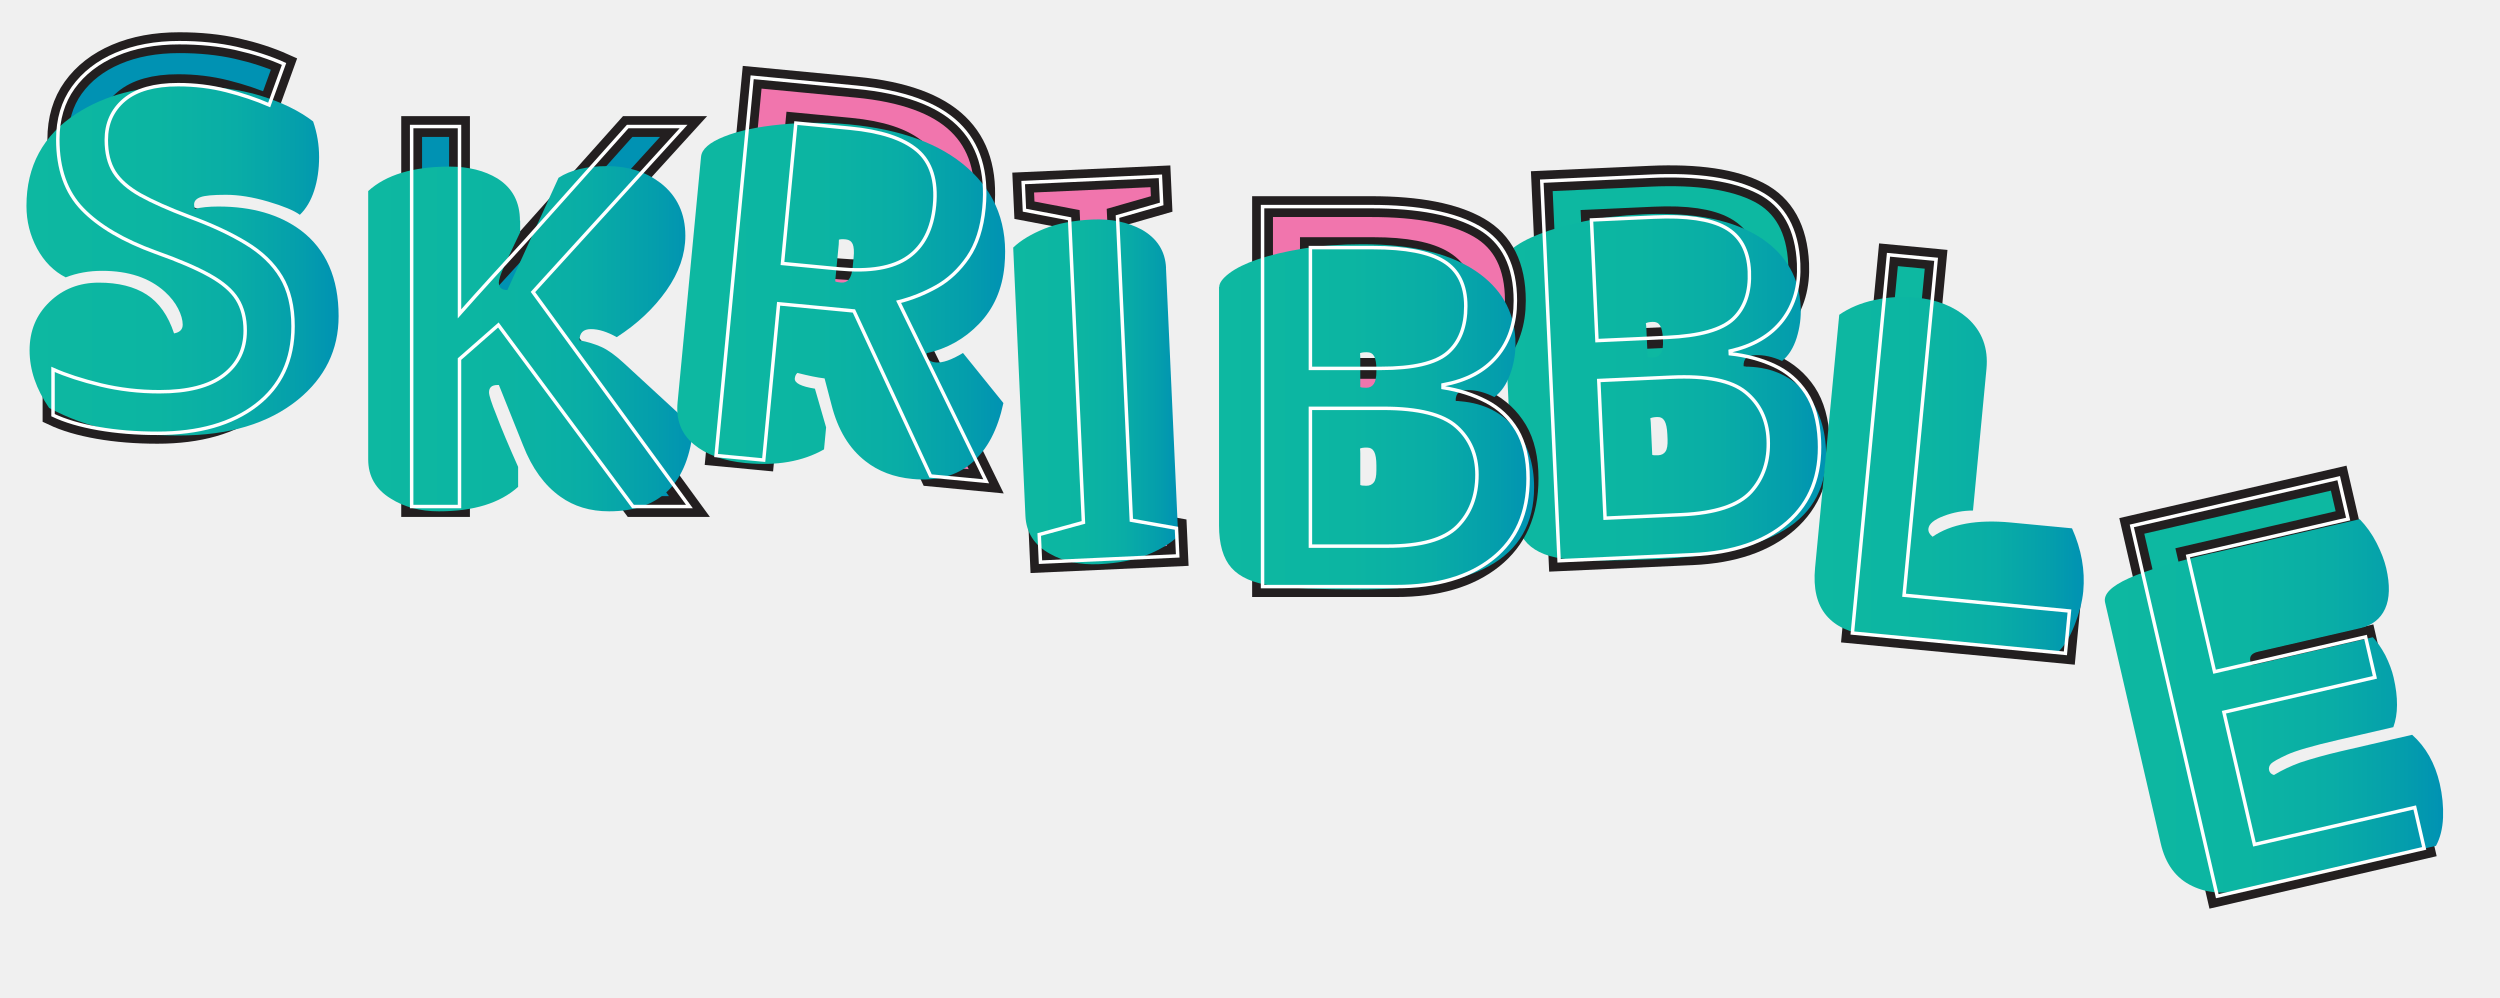
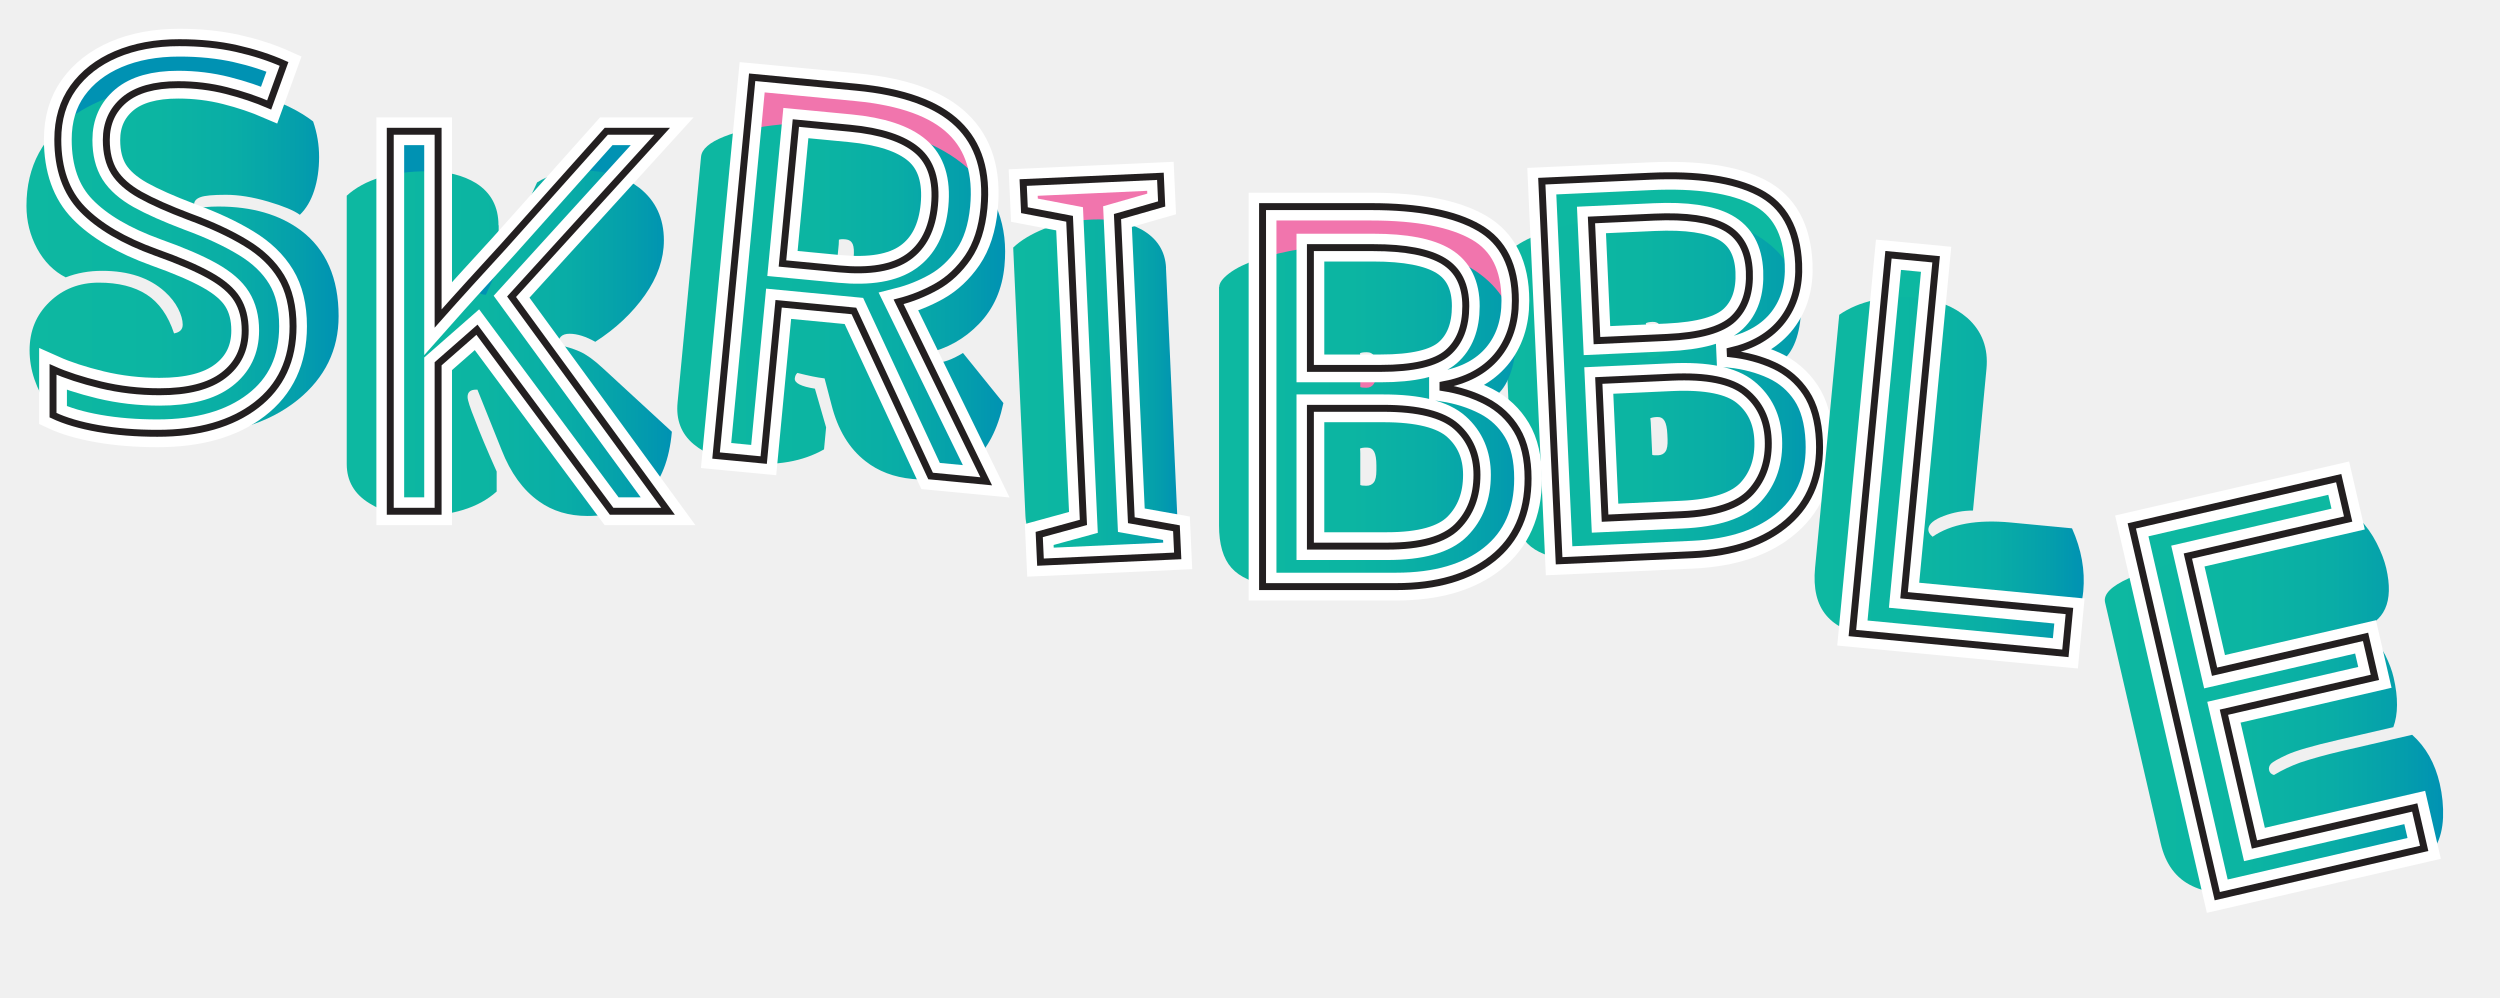
<svg xmlns="http://www.w3.org/2000/svg" xmlns:xlink="http://www.w3.org/1999/xlink" version="1.1" viewBox="0 0 360 143.66">
  <defs>
    <style>
      .cls-1 {
        fill: url(#linear-gradient-15);
      }

      .cls-2 {
        fill: url(#linear-gradient-13);
      }

      .cls-3, .cls-4, .cls-5, .cls-6, .cls-7, .cls-8, .cls-9, .cls-10, .cls-11, .cls-12, .cls-13, .cls-14, .cls-15, .cls-16, .cls-17, .cls-18, .cls-19, .cls-20, .cls-21, .cls-22, .cls-23, .cls-24, .cls-25, .cls-26, .cls-27, .cls-28, .cls-29, .cls-30, .cls-31, .cls-32 {
        font-family: Modak, Modak;
        stroke-miterlimit: 10;
      }

-       .cls-3, .cls-4, .cls-5, .cls-6, .cls-7, .cls-9, .cls-10, .cls-11, .cls-12, .cls-13, .cls-14, .cls-15, .cls-16, .cls-18, .cls-19, .cls-23, .cls-25, .cls-26, .cls-27, .cls-30, .cls-31, .cls-32 {
+       .cls-3, .cls-5, .cls-6, .cls-7, .cls-8, .cls-9, .cls-11, .cls-12, .cls-13, .cls-14, .cls-15, .cls-16, .cls-17, .cls-18, .cls-19, .cls-22, .cls-24, .cls-25, .cls-26, .cls-29, .cls-31, .cls-32 {
        stroke: #231f20;
      }

-       .cls-3, .cls-4, .cls-5, .cls-6, .cls-7, .cls-10, .cls-11, .cls-12, .cls-14, .cls-15, .cls-16, .cls-25, .cls-30, .cls-31 {
+       .cls-3, .cls-5, .cls-6, .cls-7, .cls-9, .cls-11, .cls-12, .cls-13, .cls-15, .cls-16, .cls-17, .cls-24, .cls-29, .cls-31 {
        stroke-width: 3px;
      }

-       .cls-3, .cls-7, .cls-10, .cls-12, .cls-16, .cls-25 {
+       .cls-3, .cls-9, .cls-11, .cls-13, .cls-17, .cls-24 {
        fill: #0db8a1;
      }

-       .cls-3, .cls-19, .cls-20, .cls-30 {
+       .cls-3, .cls-18, .cls-21, .cls-29 {
        font-size: 76.64px;
      }

-       .cls-4, .cls-6, .cls-21, .cls-32 {
+       .cls-4, .cls-8, .cls-10, .cls-14, .cls-18, .cls-19, .cls-20, .cls-21, .cls-22, .cls-23, .cls-25, .cls-26, .cls-27, .cls-28, .cls-30, .cls-32 {
+         fill: none;
+       }
+ 
+       .cls-4, .cls-9, .cls-25, .cls-31 {
+         font-size: 76.64px;
+       }
+ 
+       .cls-4, .cls-10, .cls-20, .cls-21, .cls-23, .cls-27, .cls-28, .cls-30 {
+         stroke: #fff;
+         stroke-width: 4px;
+       }
+ 
+       .cls-5, .cls-7, .cls-20, .cls-32 {
        font-size: 81.32px;
      }

-       .cls-4, .cls-15 {
+       .cls-5, .cls-16 {
        fill: #0092b3;
      }

-       .cls-5, .cls-6, .cls-11, .cls-14, .cls-30, .cls-31 {
+       .cls-6, .cls-7, .cls-12, .cls-15, .cls-29, .cls-31 {
        fill: #f175ad;
      }

-       .cls-5, .cls-15, .cls-24, .cls-27 {
+       .cls-6, .cls-8, .cls-16, .cls-23 {
        font-size: 76.64px;
      }

      .cls-33 {
        fill: url(#linear-gradient-2);
      }

      .cls-34 {
        fill: url(#linear-gradient-10);
      }

      .cls-35 {
        fill: url(#linear-gradient-12);
      }

-       .cls-7, .cls-9, .cls-22, .cls-31 {
-         font-size: 76.64px;
-       }
- 
-       .cls-8, .cls-9, .cls-13, .cls-17, .cls-18, .cls-19, .cls-20, .cls-21, .cls-22, .cls-23, .cls-24, .cls-26, .cls-27, .cls-28, .cls-29, .cls-32 {
-         fill: none;
-       }
- 
-       .cls-8, .cls-11, .cls-13, .cls-16 {
+       .cls-10, .cls-12, .cls-14, .cls-17 {
        font-size: 81.32px;
      }

-       .cls-8, .cls-17, .cls-20, .cls-21, .cls-22, .cls-24, .cls-28, .cls-29 {
-         stroke: #fff;
-       }
- 
-       .cls-8, .cls-21, .cls-28, .cls-29 {
-         stroke-width: 4px;
-       }
- 
-       .cls-9, .cls-19, .cls-23, .cls-27 {
-         stroke-width: .25px;
-       }
- 
-       .cls-10, .cls-14, .cls-26, .cls-28 {
+       .cls-11, .cls-15, .cls-26, .cls-27 {
        font-size: 81.31px;
      }

-       .cls-12, .cls-18, .cls-29 {
+       .cls-13, .cls-19, .cls-28 {
        font-size: 81.23px;
      }

      .cls-36 {
        fill: url(#linear-gradient-4);
      }

      .cls-37 {
        fill: url(#linear-gradient-3);
      }

      .cls-38 {
        fill: url(#linear-gradient-5);
      }

-       .cls-17, .cls-20, .cls-22, .cls-24 {
-         stroke-width: .5px;
-       }
- 
-       .cls-17, .cls-23, .cls-25 {
-         font-size: 76.64px;
-       }
- 
      .cls-39 {
        fill: url(#linear-gradient-8);
      }

      .cls-40 {
        fill: url(#linear-gradient-14);
+       }
+ 
+       .cls-22, .cls-24, .cls-30 {
+         font-size: 76.64px;
      }

      .cls-41 {
        fill: url(#linear-gradient-7);
      }

      .cls-42 {
        fill: url(#linear-gradient-9);
      }

      .cls-43 {
        fill: url(#linear-gradient-11);
      }

      .cls-44 {
        fill: url(#linear-gradient-6);
      }

      .cls-45 {
        display: none;
      }

      .cls-46 {
        fill: url(#linear-gradient-16);
      }

      .cls-47 {
        fill: url(#linear-gradient);
      }
    </style>
    <linearGradient id="linear-gradient" x1="3.73" y1="38.18" x2="50.31" y2="38.18" gradientUnits="userSpaceOnUse">
      <stop offset="0" stop-color="#0092b3" />
      <stop offset=".3" stop-color="#0192b0" />
      <stop offset=".48" stop-color="#0595a8" />
      <stop offset=".63" stop-color="#0c9a99" />
      <stop offset=".76" stop-color="#16a085" />
      <stop offset=".88" stop-color="#22a96b" />
      <stop offset=".99" stop-color="#32b34b" />
      <stop offset="1" stop-color="#33b44a" />
    </linearGradient>
    <linearGradient id="linear-gradient-2" x1="51.84" y1="49.42" x2="100.35" y2="49.42" xlink:href="#linear-gradient" />
    <linearGradient id="linear-gradient-3" x1="97.6" y1="44.69" x2="146.51" y2="44.69" xlink:href="#linear-gradient" />
    <linearGradient id="linear-gradient-4" x1="145.86" y1="58.3" x2="170.49" y2="58.3" xlink:href="#linear-gradient" />
    <linearGradient id="linear-gradient-5" x1="216.28" y1="55.27" x2="264.61" y2="55.27" xlink:href="#linear-gradient" />
    <linearGradient id="linear-gradient-6" x1="174.37" y1="61.4" x2="221.37" y2="61.4" xlink:href="#linear-gradient" />
    <linearGradient id="linear-gradient-7" x1="261.37" y1="68.98" x2="301.55" y2="68.98" xlink:href="#linear-gradient" />
    <linearGradient id="linear-gradient-8" x1="302.42" y1="103.12" x2="352.91" y2="103.12" xlink:href="#linear-gradient" />
    <linearGradient id="linear-gradient-9" x1="3.81" y1="37.51" x2="48.76" y2="37.51" gradientUnits="userSpaceOnUse">
      <stop offset="0" stop-color="#0db8a1" />
      <stop offset=".42" stop-color="#0cb5a2" />
      <stop offset=".67" stop-color="#09ada6" />
      <stop offset=".88" stop-color="#049eac" />
      <stop offset="1" stop-color="#0092b3" />
    </linearGradient>
-     <linearGradient id="linear-gradient-10" x1="53.04" y1="48.77" x2="99.86" y2="48.77" xlink:href="#linear-gradient-9" />
+     <linearGradient id="linear-gradient-10" x1="49.95" y1="49.44" x2="96.77" y2="49.44" xlink:href="#linear-gradient-9" />
    <linearGradient id="linear-gradient-11" x1="97.53" y1="43.36" x2="144.74" y2="43.36" xlink:href="#linear-gradient-9" />
    <linearGradient id="linear-gradient-12" x1="145.89" y1="56.42" x2="169.67" y2="56.42" xlink:href="#linear-gradient-9" />
    <linearGradient id="linear-gradient-13" x1="216.31" y1="55.76" x2="262.95" y2="55.76" xlink:href="#linear-gradient-9" />
    <linearGradient id="linear-gradient-14" x1="175.57" y1="60.03" x2="220.92" y2="60.03" xlink:href="#linear-gradient-9" />
    <linearGradient id="linear-gradient-15" x1="261.3" y1="68.39" x2="300.07" y2="68.39" xlink:href="#linear-gradient-9" />
    <linearGradient id="linear-gradient-16" x1="303.08" y1="101.65" x2="351.81" y2="101.65" xlink:href="#linear-gradient-9" />
  </defs>
  <g>
    <g id="Layer_1" class="cls-45">
      <text />
      <g>
-         <text class="cls-4" transform="translate(3.66 63.77) scale(.98 1)">
+         <text class="cls-5" transform="translate(3.66 63.77) scale(.98 1)">
          <tspan x="0" y="0">S</tspan>
        </text>
        <path class="cls-47" d="M25.76,49.32c.85-.16,1.28-.6,1.28-1.33s-.23-1.55-.68-2.46c-.45-.91-1.12-1.78-2-2.6-2.3-2.12-5.42-3.18-9.35-3.18-1.94,0-3.75.33-5.43.99-1.78-.93-3.21-2.4-4.27-4.41-1.06-2.01-1.59-4.18-1.59-6.51,0-6.09,2.48-10.79,7.45-14.1,4.27-2.83,9.53-4.25,15.78-4.25,4.65,0,8.57.51,11.75,1.53,3.18,1.02,5.78,2.32,7.79,3.91.59,1.75.89,3.56.89,5.44s-.25,3.59-.74,5.12c-.49,1.54-1.2,2.77-2.13,3.69-.88-.66-2.47-1.34-4.77-2.03-2.3-.69-4.4-1.03-6.28-1.03s-3.15.12-3.78.36c-.63.24-.95.61-.95,1.11,0,.24.04.46.12.67.9-.24,2.07-.36,3.49-.36,5.04,0,9.15,1.22,12.33,3.65,3.75,2.91,5.62,7.28,5.62,13.1,0,5.14-2.03,9.4-6.09,12.79-4.4,3.63-10.3,5.44-17.72,5.44-4.09,0-7.63-.31-10.63-.93-3-.62-5.92-1.71-8.76-3.28-1.94-2.89-2.91-5.82-2.91-8.8s.99-5.45,2.99-7.41c1.99-1.96,4.44-2.94,7.35-2.94s5.29.61,7.14,1.83c1.85,1.22,3.21,3.2,4.09,5.96Z" />
-         <text class="cls-21" transform="translate(3.66 63.77) scale(.98 1)">
+         <text class="cls-20" transform="translate(3.66 63.77) scale(.98 1)">
          <tspan x="0" y="0">S</tspan>
        </text>
        <text class="cls-32" transform="translate(3.66 63.77) scale(.98 1)">
          <tspan x="0" y="0">S</tspan>
        </text>
      </g>
      <g>
-         <text class="cls-4" transform="translate(50.6 75.07) scale(.98 1)">
+         <text class="cls-5" transform="translate(50.6 75.07) scale(.98 1)">
          <tspan x="0" y="0">K</tspan>
        </text>
        <path class="cls-33" d="M74.49,31.39v1.79c-1.03,2.2-1.82,3.91-2.37,5.14-.54,1.23-.81,2.07-.81,2.52,0,.77.43,1.15,1.28,1.15l7.64-17.15c1.78-1.19,4.22-1.79,7.31-1.79s5.75.87,7.97,2.62c2.43,1.96,3.65,4.63,3.65,8.02,0,2.83-.94,5.62-2.83,8.36-1.89,2.74-4.36,5.12-7.41,7.13-1.42-.82-2.7-1.23-3.84-1.23s-1.71.57-1.71,1.71c1.19.24,2.27.58,3.24,1.01.97.44,2.11,1.28,3.43,2.52l10.31,9.73c-.75,8.58-4.94,12.87-12.56,12.87-2.82,0-5.23-.74-7.25-2.22-2.38-1.72-4.24-4.34-5.58-7.86l-3.61-9.21h-.19c-.85,0-1.28.37-1.28,1.11,0,.48.36,1.63,1.09,3.45.72,1.99,1.81,4.63,3.26,7.94v3.06c-2.71,2.49-6.66,3.73-11.83,3.73-2.79,0-5.18-.65-7.17-1.95-2.25-1.4-3.37-3.4-3.37-6V26.86c2.66-2.49,6.71-3.73,12.14-3.73,2.82,0,5.21.61,7.17,1.83,2.22,1.46,3.33,3.6,3.33,6.43Z" />
-         <text class="cls-21" transform="translate(50.6 75.07) scale(.98 1)">
+         <text class="cls-20" transform="translate(50.6 75.07) scale(.98 1)">
          <tspan x="0" y="0">K</tspan>
        </text>
        <text class="cls-32" transform="translate(50.6 75.07) scale(.98 1)">
          <tspan x="0" y="0">K</tspan>
        </text>
      </g>
      <g>
-         <text class="cls-14" transform="translate(95.71 67.53) rotate(5.58) scale(.98 1) skewX(.26)">
+         <text class="cls-15" transform="translate(95.71 67.53) rotate(5.58) scale(.98 1) skewX(.26)">
          <tspan x="0" y="0">R</tspan>
        </text>
        <path class="cls-37" d="M140.23,52.61l6.03,7.65c-.85,4.07-2.41,7.1-4.69,9.12-2.28,2.01-5.24,2.84-8.9,2.48-2.75-.27-5.08-1.18-6.99-2.72-2.44-1.94-4.13-4.82-5.08-8.63l-1.03-4.01c-1.08-.13-2.43-.41-4.05-.83-.22.19-.35.47-.39.84-.07.71.94,1.24,3.01,1.57l1.67,5.91-.31,3.36c-3.16,1.85-7.05,2.54-11.69,2.09-3.32-.32-5.91-1.28-7.76-2.87-1.85-1.59-2.65-3.72-2.4-6.38l3.5-37.55c.11-1.16,1.25-2.18,3.44-3.07,2.19-.89,5-1.51,8.43-1.85,3.43-.34,6.84-.35,10.21-.02,7.72.75,13.6,2.96,17.65,6.63,4.26,3.85,6.11,8.85,5.54,15.02-.33,3.53-1.58,6.46-3.76,8.79-2.18,2.33-4.79,3.83-7.84,4.52-.08.84.38,1.31,1.37,1.41.99.1,2.34-.38,4.05-1.44ZM121.15,41.65c.09.09.39.16.88.21.49.05.88-.11,1.18-.48.29-.37.48-1,.57-1.9l.13-1.42c.09-.95.04-1.64-.14-2.07-.18-.43-.52-.67-1.02-.72-.5-.05-.85-.03-1.04.06.01.13,0,.36-.02.68l-.53,5.65Z" />
-         <text class="cls-28" transform="translate(95.71 67.53) rotate(5.58) scale(.98 1) skewX(.26)">
+         <text class="cls-27" transform="translate(95.71 67.53) rotate(5.58) scale(.98 1) skewX(.26)">
          <tspan x="0" y="0">R</tspan>
        </text>
        <text class="cls-26" transform="translate(95.71 67.53) rotate(5.58) scale(.98 1) skewX(.26)">
          <tspan x="0" y="0">R</tspan>
        </text>
      </g>
      <g>
-         <text class="cls-11" transform="translate(146.77 84.47) rotate(-2.68) scale(.98 1) skewX(-.13)">
+         <text class="cls-12" transform="translate(146.77 84.47) rotate(-2.68) scale(.98 1) skewX(-.13)">
          <tspan x="0" y="0">I</tspan>
        </text>
        <path class="cls-36" d="M168.67,39.36l1.83,40.98c-1.14,1.11-2.69,2.07-4.65,2.88-1.96.81-4.36,1.28-7.2,1.41-2.84.13-5.28-.4-7.33-1.6-2.31-1.3-3.52-3.23-3.64-5.79l-1.83-40.98c1.14-1.11,2.69-2.07,4.65-2.88,1.96-.81,4.34-1.28,7.16-1.41,2.81-.13,5.28.39,7.41,1.56,2.29,1.35,3.49,3.29,3.6,5.83Z" />
-         <text class="cls-8" transform="translate(146.77 84.47) rotate(-2.68) scale(.98 1) skewX(-.13)">
-           <tspan x="0" y="0">I</tspan>
-         </text>
-         <text class="cls-13" transform="translate(146.77 84.47) rotate(-2.68) scale(.98 1) skewX(-.13)">
-           <tspan x="0" y="0">I</tspan>
-         </text>
-       </g>
-       <g>
-         <text class="cls-16" transform="translate(217.08 82.14) rotate(-2.68) scale(.98 1) skewX(-.13)">
+         <text class="cls-10" transform="translate(146.77 84.47) rotate(-2.68) scale(.98 1) skewX(-.13)">
+           <tspan x="0" y="0">I</tspan>
+         </text>
+         <text class="cls-14" transform="translate(146.77 84.47) rotate(-2.68) scale(.98 1) skewX(-.13)">
+           <tspan x="0" y="0">I</tspan>
+         </text>
+       </g>
+       <g>
+         <text class="cls-17" transform="translate(217.08 82.14) rotate(-2.68) scale(.98 1) skewX(-.13)">
          <tspan x="0" y="0">B</tspan>
        </text>
        <path class="cls-38" d="M216.28,36.34c-.03-.61.43-1.32,1.38-2.13,1.99-1.71,5.58-3.14,10.76-4.28,2.69-.58,5.66-.94,8.92-1.09,7.75-.36,13.68.9,17.79,3.78,3.61,2.54,5.51,6,5.7,10.39.07,1.59-.13,3.15-.61,4.7s-1.2,2.73-2.17,3.54c-1.4-.65-2.73-.95-4-.89-.59.03-1.04.17-1.34.42-.3.25-.43.7-.41,1.33,3.8-.02,6.82,1.24,9.06,3.79,1.99,2.32,3.07,5.26,3.23,8.83.25,5.53-1.83,9.65-6.24,12.38-4.13,2.55-10.46,4.03-18.98,4.43-5.97.28-10.35.29-13.16.04-2.81-.25-4.86-1.06-6.16-2.43-1.3-1.37-2.02-3.51-2.15-6.42l-1.62-36.38ZM237.99,50.63c.11.08.41.1.9.08s.86-.24,1.1-.65c.24-.41.34-1.06.3-1.96v-.24c-.05-.95-.19-1.63-.43-2.03-.24-.4-.61-.59-1.11-.56-.5.02-.84.09-1.02.21.03.13.05.36.07.67l.2,4.48ZM238.66,65.59c.11.07.41.1.9.08s.86-.21,1.1-.57c.24-.35.35-.97.31-1.84l-.03-.75c-.04-.98-.18-1.67-.42-2.09-.24-.41-.61-.61-1.11-.58-.5.02-.84.09-1.02.21.03.13.05.36.07.67l.22,4.88Z" />
-         <text class="cls-8" transform="translate(217.08 82.14) rotate(-2.68) scale(.98 1) skewX(-.13)">
-           <tspan x="0" y="0">B</tspan>
-         </text>
-         <text class="cls-13" transform="translate(217.08 82.14) rotate(-2.68) scale(.98 1) skewX(-.13)">
-           <tspan x="0" y="0">B</tspan>
-         </text>
-       </g>
-       <g>
-         <text class="cls-6" transform="translate(173.13 87.32) scale(.98 1)">
+         <text class="cls-10" transform="translate(217.08 82.14) rotate(-2.68) scale(.98 1) skewX(-.13)">
+           <tspan x="0" y="0">B</tspan>
+         </text>
+         <text class="cls-14" transform="translate(217.08 82.14) rotate(-2.68) scale(.98 1) skewX(-.13)">
+           <tspan x="0" y="0">B</tspan>
+         </text>
+       </g>
+       <g>
+         <text class="cls-7" transform="translate(173.13 87.32) scale(.98 1)">
          <tspan x="0" y="0">B</tspan>
        </text>
        <path class="cls-44" d="M174.37,41.54c0-.61.49-1.3,1.47-2.06,2.07-1.61,5.71-2.87,10.94-3.77,2.71-.45,5.7-.68,8.96-.68,7.76,0,13.62,1.54,17.61,4.61,3.49,2.7,5.23,6.25,5.23,10.64,0,1.59-.27,3.14-.81,4.67-.54,1.52-1.32,2.67-2.33,3.43-1.37-.71-2.69-1.07-3.96-1.07-.6,0-1.05.12-1.36.36s-.46.67-.46,1.31c3.8.16,6.76,1.56,8.88,4.21,1.89,2.41,2.83,5.4,2.83,8.97,0,5.53-2.26,9.56-6.79,12.07-4.24,2.36-10.62,3.53-19.16,3.53-5.97,0-10.35-.19-13.14-.58-2.79-.38-4.81-1.29-6.05-2.72-1.24-1.43-1.86-3.6-1.86-6.51v-36.41ZM195.42,56.83c.1.08.4.12.89.12s.87-.2,1.12-.6c.26-.4.39-1.05.39-1.95v-.24c0-.95-.11-1.63-.33-2.04-.22-.41-.58-.62-1.09-.62s-.85.05-1.03.16c.03.13.04.36.04.67v4.49ZM195.42,71.8c.1.08.4.12.89.12s.87-.17,1.12-.52c.26-.34.39-.95.39-1.83v-.75c0-.98-.11-1.68-.33-2.1-.22-.42-.58-.64-1.09-.64s-.85.05-1.03.16c.03.13.04.36.04.68v4.88Z" />
-         <text class="cls-21" transform="translate(173.13 87.32) scale(.98 1)">
+         <text class="cls-20" transform="translate(173.13 87.32) scale(.98 1)">
          <tspan x="0" y="0">B</tspan>
        </text>
        <text class="cls-32" transform="translate(173.13 87.32) scale(.98 1)">
          <tspan x="0" y="0">B</tspan>
        </text>
      </g>
      <g>
-         <text class="cls-10" transform="translate(259.34 92.39) rotate(5.58) scale(.98 1) skewX(.26)">
+         <text class="cls-11" transform="translate(259.34 92.39) rotate(5.58) scale(.98 1) skewX(.26)">
          <tspan x="0" y="0">L</tspan>
        </text>
        <path class="cls-41" d="M269.53,93.43c-2.86-.28-4.99-1.27-6.4-2.98-1.41-1.71-1.97-4.13-1.68-7.26l3.6-38.66c1.47-1.05,3.23-1.81,5.25-2.26,2.03-.45,4.1-.58,6.21-.37,3.11.3,5.68,1.35,7.69,3.15,2.17,2.02,3.11,4.61,2.82,7.77l-2.01,21.62c-1.45,0-2.91.27-4.36.83-1.46.56-2.22,1.21-2.29,1.95-.04.45.17.85.63,1.22,2.75-1.94,6.64-2.66,11.66-2.17l9.15.89c1.41,3.22,1.97,6.43,1.68,9.62-.15,1.58-.58,3.31-1.3,5.18-.72,1.87-1.58,3.28-2.57,4.22l-28.06-2.74Z" />
-         <text class="cls-28" transform="translate(259.34 92.39) rotate(5.58) scale(.98 1) skewX(.26)">
+         <text class="cls-27" transform="translate(259.34 92.39) rotate(5.58) scale(.98 1) skewX(.26)">
          <tspan x="0" y="0">L</tspan>
        </text>
        <text class="cls-26" transform="translate(259.34 92.39) rotate(5.58) scale(.98 1) skewX(.26)">
          <tspan x="0" y="0">L</tspan>
        </text>
      </g>
      <g>
-         <text class="cls-12" transform="translate(311.71 133.96) rotate(-13.31) scale(.98 1) skewX(-.61)">
+         <text class="cls-13" transform="translate(311.71 133.96) rotate(-13.31) scale(.98 1) skewX(-.61)">
          <tspan x="0" y="0">E</tspan>
        </text>
        <path class="cls-39" d="M318.66,79.74l21.8-5.16c1.01,1.07,1.85,2.29,2.54,3.66.68,1.37,1.15,2.64,1.41,3.8.59,2.61.53,4.68-.17,6.23s-1.94,2.54-3.73,2.96l-15.23,3.6c-.93.22-1.31.71-1.14,1.45l.07.31c.04.16.08.25.15.29l18.06-4.27c.63.69,1.25,1.61,1.85,2.74.6,1.24,1.01,2.38,1.25,3.41.69,3.07.68,5.6-.04,7.59l-8.2,1.94c-3.83.91-6.39,1.67-7.68,2.29-1.29.62-2.08,1.07-2.36,1.35-.28.31-.37.65-.29,1.01.08.36.32.6.72.73,1.21-.75,2.51-1.38,3.91-1.9,1.85-.63,3.88-1.2,6.1-1.73l10.62-2.51c2.04,1.86,3.41,4.34,4.11,7.46.4,1.75.56,3.48.49,5.18-.07,1.7-.42,3.14-1.05,4.33l-28.3,6.69c-3.12.74-5.8.56-8.04-.54-2.44-1.16-4.02-3.34-4.74-6.54l-8.3-36.79c-.28-1.24.9-2.47,3.54-3.69,2.64-1.22,6.86-2.52,12.65-3.89Z" />
-         <text class="cls-29" transform="translate(311.71 133.96) rotate(-13.31) scale(.98 1) skewX(-.61)">
-           <tspan x="0" y="0">E</tspan>
-         </text>
-         <text class="cls-18" transform="translate(311.71 133.96) rotate(-13.31) scale(.98 1) skewX(-.61)">
+         <text class="cls-28" transform="translate(311.71 133.96) rotate(-13.31) scale(.98 1) skewX(-.61)">
+           <tspan x="0" y="0">E</tspan>
+         </text>
+         <text class="cls-19" transform="translate(311.71 133.96) rotate(-13.31) scale(.98 1) skewX(-.61)">
          <tspan x="0" y="0">E</tspan>
        </text>
      </g>
    </g>
    <g id="Layer_2">
      <text />
      <g>
-         <text class="cls-15" transform="translate(3.73 61.63)">
+         <text class="cls-16" transform="translate(3.73 61.63)">
          <tspan x="0" y="0">S</tspan>
        </text>
        <path class="cls-42" d="M25.07,48.01c.82-.15,1.24-.57,1.24-1.25s-.22-1.46-.66-2.32-1.08-1.68-1.93-2.45c-2.22-2-5.23-2.99-9.02-2.99-1.87,0-3.62.31-5.24.94-1.72-.87-3.09-2.26-4.12-4.15-1.02-1.9-1.53-3.94-1.53-6.14,0-5.74,2.4-10.17,7.19-13.29,4.12-2.67,9.19-4,15.23-4,4.49,0,8.27.48,11.34,1.44,3.07.96,5.58,2.19,7.52,3.69.57,1.65.86,3.36.86,5.13s-.24,3.38-.71,4.83c-.47,1.45-1.16,2.61-2.06,3.48-.85-.62-2.38-1.26-4.6-1.91-2.22-.65-4.24-.97-6.06-.97s-3.04.11-3.65.34c-.61.22-.92.57-.92,1.05,0,.22.04.44.11.64.87-.22,2-.34,3.37-.34,4.87,0,8.83,1.15,11.9,3.44,3.62,2.74,5.43,6.86,5.43,12.35,0,4.84-1.96,8.86-5.88,12.05-4.24,3.42-9.94,5.13-17.1,5.13-3.94,0-7.36-.29-10.25-.88-2.89-.59-5.71-1.62-8.46-3.09-1.87-2.72-2.81-5.48-2.81-8.29s.96-5.13,2.88-6.98c1.92-1.85,4.28-2.77,7.09-2.77s5.1.57,6.89,1.72c1.78,1.15,3.1,3.02,3.95,5.61Z" />
-         <text class="cls-27" transform="translate(3.73 61.63)">
-           <tspan x="0" y="0">S</tspan>
-         </text>
-         <text class="cls-24" transform="translate(3.73 61.63)">
-           <tspan x="0" y="0">S</tspan>
-         </text>
-       </g>
-       <g>
-         <text class="cls-15" transform="translate(51.84 72.94)">
-           <tspan x="0" y="0">K</tspan>
-         </text>
-         <path class="cls-34" d="M74.9,31.78v1.68c-1,2.07-1.76,3.69-2.28,4.85s-.79,1.95-.79,2.38c0,.72.41,1.08,1.23,1.08l7.37-16.17c1.72-1.12,4.07-1.68,7.05-1.68s5.54.82,7.69,2.47c2.34,1.85,3.52,4.37,3.52,7.56,0,2.67-.91,5.3-2.73,7.88-1.82,2.58-4.2,4.82-7.15,6.72-1.37-.77-2.61-1.16-3.71-1.16s-1.65.54-1.65,1.61c1.15.22,2.19.54,3.12.95s2.04,1.2,3.31,2.38l9.96,9.17c-.72,8.08-4.77,12.13-12.13,12.13-2.72,0-5.05-.7-7-2.1-2.3-1.62-4.09-4.09-5.39-7.41l-3.48-8.68h-.19c-.82,0-1.23.35-1.23,1.05,0,.45.35,1.53,1.05,3.26.7,1.87,1.75,4.37,3.14,7.48v2.88c-2.62,2.35-6.42,3.52-11.41,3.52-2.69,0-5-.61-6.92-1.83-2.17-1.32-3.26-3.21-3.26-5.65V27.51c2.57-2.34,6.47-3.52,11.71-3.52,2.72,0,5.03.57,6.92,1.72,2.15,1.37,3.22,3.39,3.22,6.06Z" />
-         <text class="cls-27" transform="translate(51.84 72.94)">
-           <tspan x="0" y="0">K</tspan>
-         </text>
-         <text class="cls-24" transform="translate(51.84 72.94)">
+         <text class="cls-23" transform="translate(3.73 61.63)">
+           <tspan x="0" y="0">S</tspan>
+         </text>
+         <text class="cls-8" transform="translate(3.73 61.63)">
+           <tspan x="0" y="0">S</tspan>
+         </text>
+       </g>
+       <g>
+         <text class="cls-16" transform="translate(48.76 73.62)">
+           <tspan x="0" y="0">K</tspan>
+         </text>
+         <path class="cls-34" d="M71.81,32.45v1.68c-1,2.07-1.76,3.69-2.28,4.85s-.79,1.95-.79,2.38c0,.72.41,1.08,1.23,1.08l7.37-16.17c1.72-1.12,4.07-1.68,7.05-1.68s5.54.82,7.69,2.47c2.34,1.85,3.52,4.37,3.52,7.56,0,2.67-.91,5.3-2.73,7.88-1.82,2.58-4.2,4.82-7.15,6.72-1.37-.77-2.61-1.16-3.71-1.16s-1.65.54-1.65,1.61c1.15.22,2.19.54,3.12.95s2.04,1.2,3.31,2.38l9.96,9.17c-.72,8.08-4.77,12.13-12.13,12.13-2.72,0-5.05-.7-7-2.1-2.3-1.62-4.09-4.09-5.39-7.41l-3.48-8.68h-.19c-.82,0-1.23.35-1.23,1.05,0,.45.35,1.53,1.05,3.26.7,1.87,1.75,4.37,3.14,7.48v2.88c-2.62,2.35-6.42,3.52-11.41,3.52-2.69,0-5-.61-6.92-1.83-2.17-1.32-3.26-3.21-3.26-5.65V28.18c2.57-2.34,6.47-3.52,11.71-3.52,2.72,0,5.03.57,6.92,1.72,2.15,1.37,3.22,3.39,3.22,6.06Z" />
+         <text class="cls-23" transform="translate(48.76 73.62)">
+           <tspan x="0" y="0">K</tspan>
+         </text>
+         <text class="cls-8" transform="translate(48.76 73.62)">
          <tspan x="0" y="0">K</tspan>
        </text>
      </g>
      <g>
        <text class="cls-31" transform="translate(95.71 64.89) rotate(5.45)">
          <tspan x="0" y="0">R</tspan>
        </text>
        <path class="cls-43" d="M138.67,50.83l5.82,7.21c-.82,3.83-2.32,6.7-4.52,8.59-2.2,1.9-5.06,2.68-8.59,2.34-2.66-.25-4.91-1.11-6.75-2.56-2.36-1.83-3.99-4.54-4.9-8.14l-.99-3.78c-1.04-.12-2.34-.39-3.91-.79-.22.18-.34.44-.38.79-.06.67.9,1.16,2.9,1.48l1.61,5.57-.3,3.17c-3.05,1.74-6.81,2.4-11.28,1.97-3.2-.31-5.7-1.21-7.49-2.71s-2.56-3.5-2.32-6.01l3.38-35.39c.1-1.09,1.21-2.06,3.32-2.9,2.11-.84,4.82-1.42,8.14-1.74,3.31-.32,6.6-.33,9.85-.02,7.45.71,13.13,2.79,17.04,6.25,4.12,3.63,5.9,8.34,5.34,14.16-.32,3.33-1.53,6.09-3.63,8.28-2.1,2.19-4.62,3.61-7.57,4.26-.08.79.36,1.24,1.32,1.33.96.09,2.26-.36,3.91-1.36ZM120.26,40.5c.09.08.37.15.85.19.47.04.85-.11,1.13-.46.28-.35.47-.95.55-1.79l.13-1.34c.09-.89.04-1.54-.13-1.95-.18-.4-.5-.63-.99-.68-.49-.05-.82-.03-1,.05.01.13,0,.34-.02.64l-.51,5.33Z" />
-         <text class="cls-9" transform="translate(95.71 64.89) rotate(5.45)">
-           <tspan x="0" y="0">R</tspan>
-         </text>
-         <text class="cls-22" transform="translate(95.71 64.89) rotate(5.45)">
-           <tspan x="0" y="0">R</tspan>
-         </text>
-       </g>
-       <g>
-         <text class="cls-30" transform="translate(146.77 81.09) rotate(-2.61)">
+         <text class="cls-4" transform="translate(95.71 64.89) rotate(5.45)">
+           <tspan x="0" y="0">R</tspan>
+         </text>
+         <text class="cls-25" transform="translate(95.71 64.89) rotate(5.45)">
+           <tspan x="0" y="0">R</tspan>
+         </text>
+       </g>
+       <g>
+         <text class="cls-29" transform="translate(146.77 81.09) rotate(-2.61)">
          <tspan x="0" y="0">I</tspan>
        </text>
        <path class="cls-35" d="M167.9,38.58l1.76,38.62c-1.1,1.05-2.6,1.95-4.48,2.71-1.89.76-4.2,1.2-6.94,1.33-2.74.12-5.1-.38-7.07-1.51-2.23-1.22-3.4-3.04-3.51-5.46l-1.76-38.62c1.1-1.05,2.6-1.95,4.48-2.71,1.89-.76,4.19-1.2,6.91-1.33,2.72-.12,5.1.37,7.15,1.47,2.21,1.27,3.36,3.11,3.47,5.5Z" />
-         <text class="cls-19" transform="translate(146.77 81.09) rotate(-2.61)">
-           <tspan x="0" y="0">I</tspan>
-         </text>
-         <text class="cls-20" transform="translate(146.77 81.09) rotate(-2.61)">
+         <text class="cls-21" transform="translate(146.77 81.09) rotate(-2.61)">
+           <tspan x="0" y="0">I</tspan>
+         </text>
+         <text class="cls-18" transform="translate(146.77 81.09) rotate(-2.61)">
          <tspan x="0" y="0">I</tspan>
        </text>
      </g>
      <g>
        <text class="cls-3" transform="translate(217.08 81.09) rotate(-2.61)">
          <tspan x="0" y="0">B</tspan>
        </text>
        <path class="cls-2" d="M216.31,37.93c-.03-.57.42-1.24,1.33-2.01,1.92-1.61,5.38-2.96,10.38-4.03,2.6-.54,5.47-.89,8.61-1.03,7.48-.34,13.2.85,17.17,3.56,3.48,2.39,5.32,5.65,5.5,9.79.07,1.5-.13,2.97-.58,4.43-.46,1.46-1.16,2.57-2.1,3.34-1.35-.61-2.64-.89-3.86-.84-.57.03-1,.16-1.29.4s-.42.66-.39,1.25c3.67-.02,6.58,1.17,8.74,3.57,1.92,2.18,2.96,4.96,3.12,8.32.24,5.21-1.77,9.1-6.02,11.66-3.99,2.4-10.09,3.79-18.32,4.17-5.76.26-9.99.27-12.7.04-2.71-.24-4.69-1-5.95-2.29s-1.95-3.31-2.07-6.05l-1.57-34.28ZM237.26,51.4c.1.07.39.09.86.07.47-.02.83-.23,1.06-.61.23-.39.33-1,.29-1.85v-.22c-.05-.9-.19-1.53-.42-1.91-.23-.38-.59-.55-1.07-.53-.49.02-.81.09-.98.2.03.12.05.34.07.63l.19,4.22ZM237.91,65.49c.1.07.39.09.86.07.47-.02.83-.2,1.06-.54.23-.33.33-.91.3-1.74l-.03-.71c-.04-.92-.18-1.58-.41-1.97-.23-.39-.59-.57-1.07-.55-.49.02-.81.09-.98.19.03.12.05.33.07.63l.21,4.6Z" />
-         <text class="cls-19" transform="translate(217.08 81.09) rotate(-2.61)">
-           <tspan x="0" y="0">B</tspan>
-         </text>
-         <text class="cls-20" transform="translate(217.08 81.09) rotate(-2.61)">
-           <tspan x="0" y="0">B</tspan>
-         </text>
-       </g>
-       <g>
-         <text class="cls-5" transform="translate(174.37 84.47)">
+         <text class="cls-21" transform="translate(217.08 81.09) rotate(-2.61)">
+           <tspan x="0" y="0">B</tspan>
+         </text>
+         <text class="cls-18" transform="translate(217.08 81.09) rotate(-2.61)">
+           <tspan x="0" y="0">B</tspan>
+         </text>
+       </g>
+       <g>
+         <text class="cls-6" transform="translate(174.37 84.47)">
          <tspan x="0" y="0">B</tspan>
        </text>
        <path class="cls-40" d="M175.57,41.32c0-.57.47-1.22,1.42-1.95,2-1.52,5.51-2.71,10.55-3.56,2.62-.42,5.5-.64,8.65-.64,7.48,0,13.15,1.45,16.99,4.34,3.37,2.54,5.05,5.89,5.05,10.03,0,1.5-.26,2.96-.79,4.4-.52,1.43-1.27,2.51-2.25,3.24-1.32-.67-2.59-1.01-3.82-1.01-.57,0-1.01.11-1.31.34-.3.22-.45.64-.45,1.23,3.67.15,6.52,1.47,8.57,3.97,1.82,2.27,2.73,5.09,2.73,8.46,0,5.21-2.18,9.01-6.55,11.38-4.09,2.22-10.25,3.33-18.49,3.33-5.76,0-9.99-.18-12.69-.54s-4.64-1.22-5.84-2.56c-1.2-1.35-1.8-3.39-1.8-6.14v-34.32ZM195.89,55.73c.1.07.39.11.86.11s.83-.19,1.08-.56c.25-.37.37-.98.37-1.83v-.22c0-.9-.11-1.54-.32-1.93-.21-.39-.56-.58-1.05-.58s-.82.05-.99.15c.02.13.04.34.04.64v4.23ZM195.89,69.84c.1.07.39.11.86.11s.83-.16,1.08-.49c.25-.32.37-.9.37-1.72v-.71c0-.92-.11-1.58-.32-1.98-.21-.4-.56-.6-1.05-.6s-.82.05-.99.15c.02.12.04.34.04.64v4.6Z" />
-         <text class="cls-27" transform="translate(174.37 84.47)">
-           <tspan x="0" y="0">B</tspan>
-         </text>
-         <text class="cls-24" transform="translate(174.37 84.47)">
-           <tspan x="0" y="0">B</tspan>
-         </text>
-       </g>
-       <g>
-         <text class="cls-7" transform="translate(259.34 90.45) rotate(5.45)">
+         <text class="cls-23" transform="translate(174.37 84.47)">
+           <tspan x="0" y="0">B</tspan>
+         </text>
+         <text class="cls-8" transform="translate(174.37 84.47)">
+           <tspan x="0" y="0">B</tspan>
+         </text>
+       </g>
+       <g>
+         <text class="cls-9" transform="translate(259.34 90.45) rotate(5.45)">
          <tspan x="0" y="0">L</tspan>
        </text>
        <path class="cls-1" d="M269.17,91.43c-2.76-.26-4.82-1.2-6.18-2.81-1.36-1.61-1.9-3.89-1.62-6.85l3.48-36.44c1.42-.99,3.11-1.7,5.07-2.13,1.96-.43,3.96-.54,5.99-.35,3,.29,5.48,1.27,7.42,2.96,2.1,1.9,3.01,4.35,2.72,7.33l-1.94,20.38c-1.4,0-2.81.25-4.21.78-1.4.53-2.14,1.14-2.21,1.84-.04.42.16.8.6,1.15,2.66-1.83,6.4-2.51,11.25-2.05l8.83.84c1.36,3.04,1.9,6.06,1.62,9.06-.14,1.49-.56,3.12-1.25,4.88-.69,1.76-1.52,3.09-2.48,3.97l-27.08-2.58Z" />
-         <text class="cls-9" transform="translate(259.34 90.45) rotate(5.45)">
-           <tspan x="0" y="0">L</tspan>
-         </text>
-         <text class="cls-22" transform="translate(259.34 90.45) rotate(5.45)">
-           <tspan x="0" y="0">L</tspan>
-         </text>
-       </g>
-       <g>
-         <text class="cls-25" transform="translate(312.04 130.72) rotate(-13)">
+         <text class="cls-4" transform="translate(259.34 90.45) rotate(5.45)">
+           <tspan x="0" y="0">L</tspan>
+         </text>
+         <text class="cls-25" transform="translate(259.34 90.45) rotate(5.45)">
+           <tspan x="0" y="0">L</tspan>
+         </text>
+       </g>
+       <g>
+         <text class="cls-24" transform="translate(312.04 130.72) rotate(-13)">
          <tspan x="0" y="0">E</tspan>
        </text>
        <path class="cls-46" d="M318.75,79.62l21.04-4.86c.97,1,1.79,2.15,2.45,3.45.66,1.3,1.11,2.49,1.37,3.58.57,2.46.51,4.41-.16,5.88-.67,1.46-1.87,2.39-3.6,2.79l-14.69,3.39c-.9.21-1.27.66-1.11,1.37l.07.29c.03.15.08.24.14.28l17.43-4.03c.61.65,1.21,1.51,1.79,2.58.58,1.17.98,2.25,1.2,3.22.67,2.89.65,5.28-.04,7.15l-7.91,1.83c-3.7.85-6.17,1.57-7.42,2.15-1.25.58-2.01,1.01-2.28,1.28-.27.29-.36.61-.28.95s.31.57.7.68c1.17-.71,2.43-1.3,3.77-1.79,1.78-.59,3.75-1.13,5.88-1.63l10.25-2.37c1.96,1.75,3.29,4.09,3.97,7.03.38,1.65.54,3.28.48,4.88-.07,1.6-.41,2.96-1.02,4.08l-27.31,6.31c-3.01.7-5.6.53-7.76-.51-2.35-1.1-3.88-3.15-4.57-6.17l-8.01-34.68c-.27-1.17.87-2.33,3.42-3.48,2.55-1.15,6.62-2.37,12.21-3.67Z" />
-         <text class="cls-23" transform="translate(312.04 130.72) rotate(-13)">
-           <tspan x="0" y="0">E</tspan>
-         </text>
-         <text class="cls-17" transform="translate(312.04 130.72) rotate(-13)">
+         <text class="cls-30" transform="translate(312.04 130.72) rotate(-13)">
+           <tspan x="0" y="0">E</tspan>
+         </text>
+         <text class="cls-22" transform="translate(312.04 130.72) rotate(-13)">
          <tspan x="0" y="0">E</tspan>
        </text>
      </g>
    </g>
  </g>
</svg>
